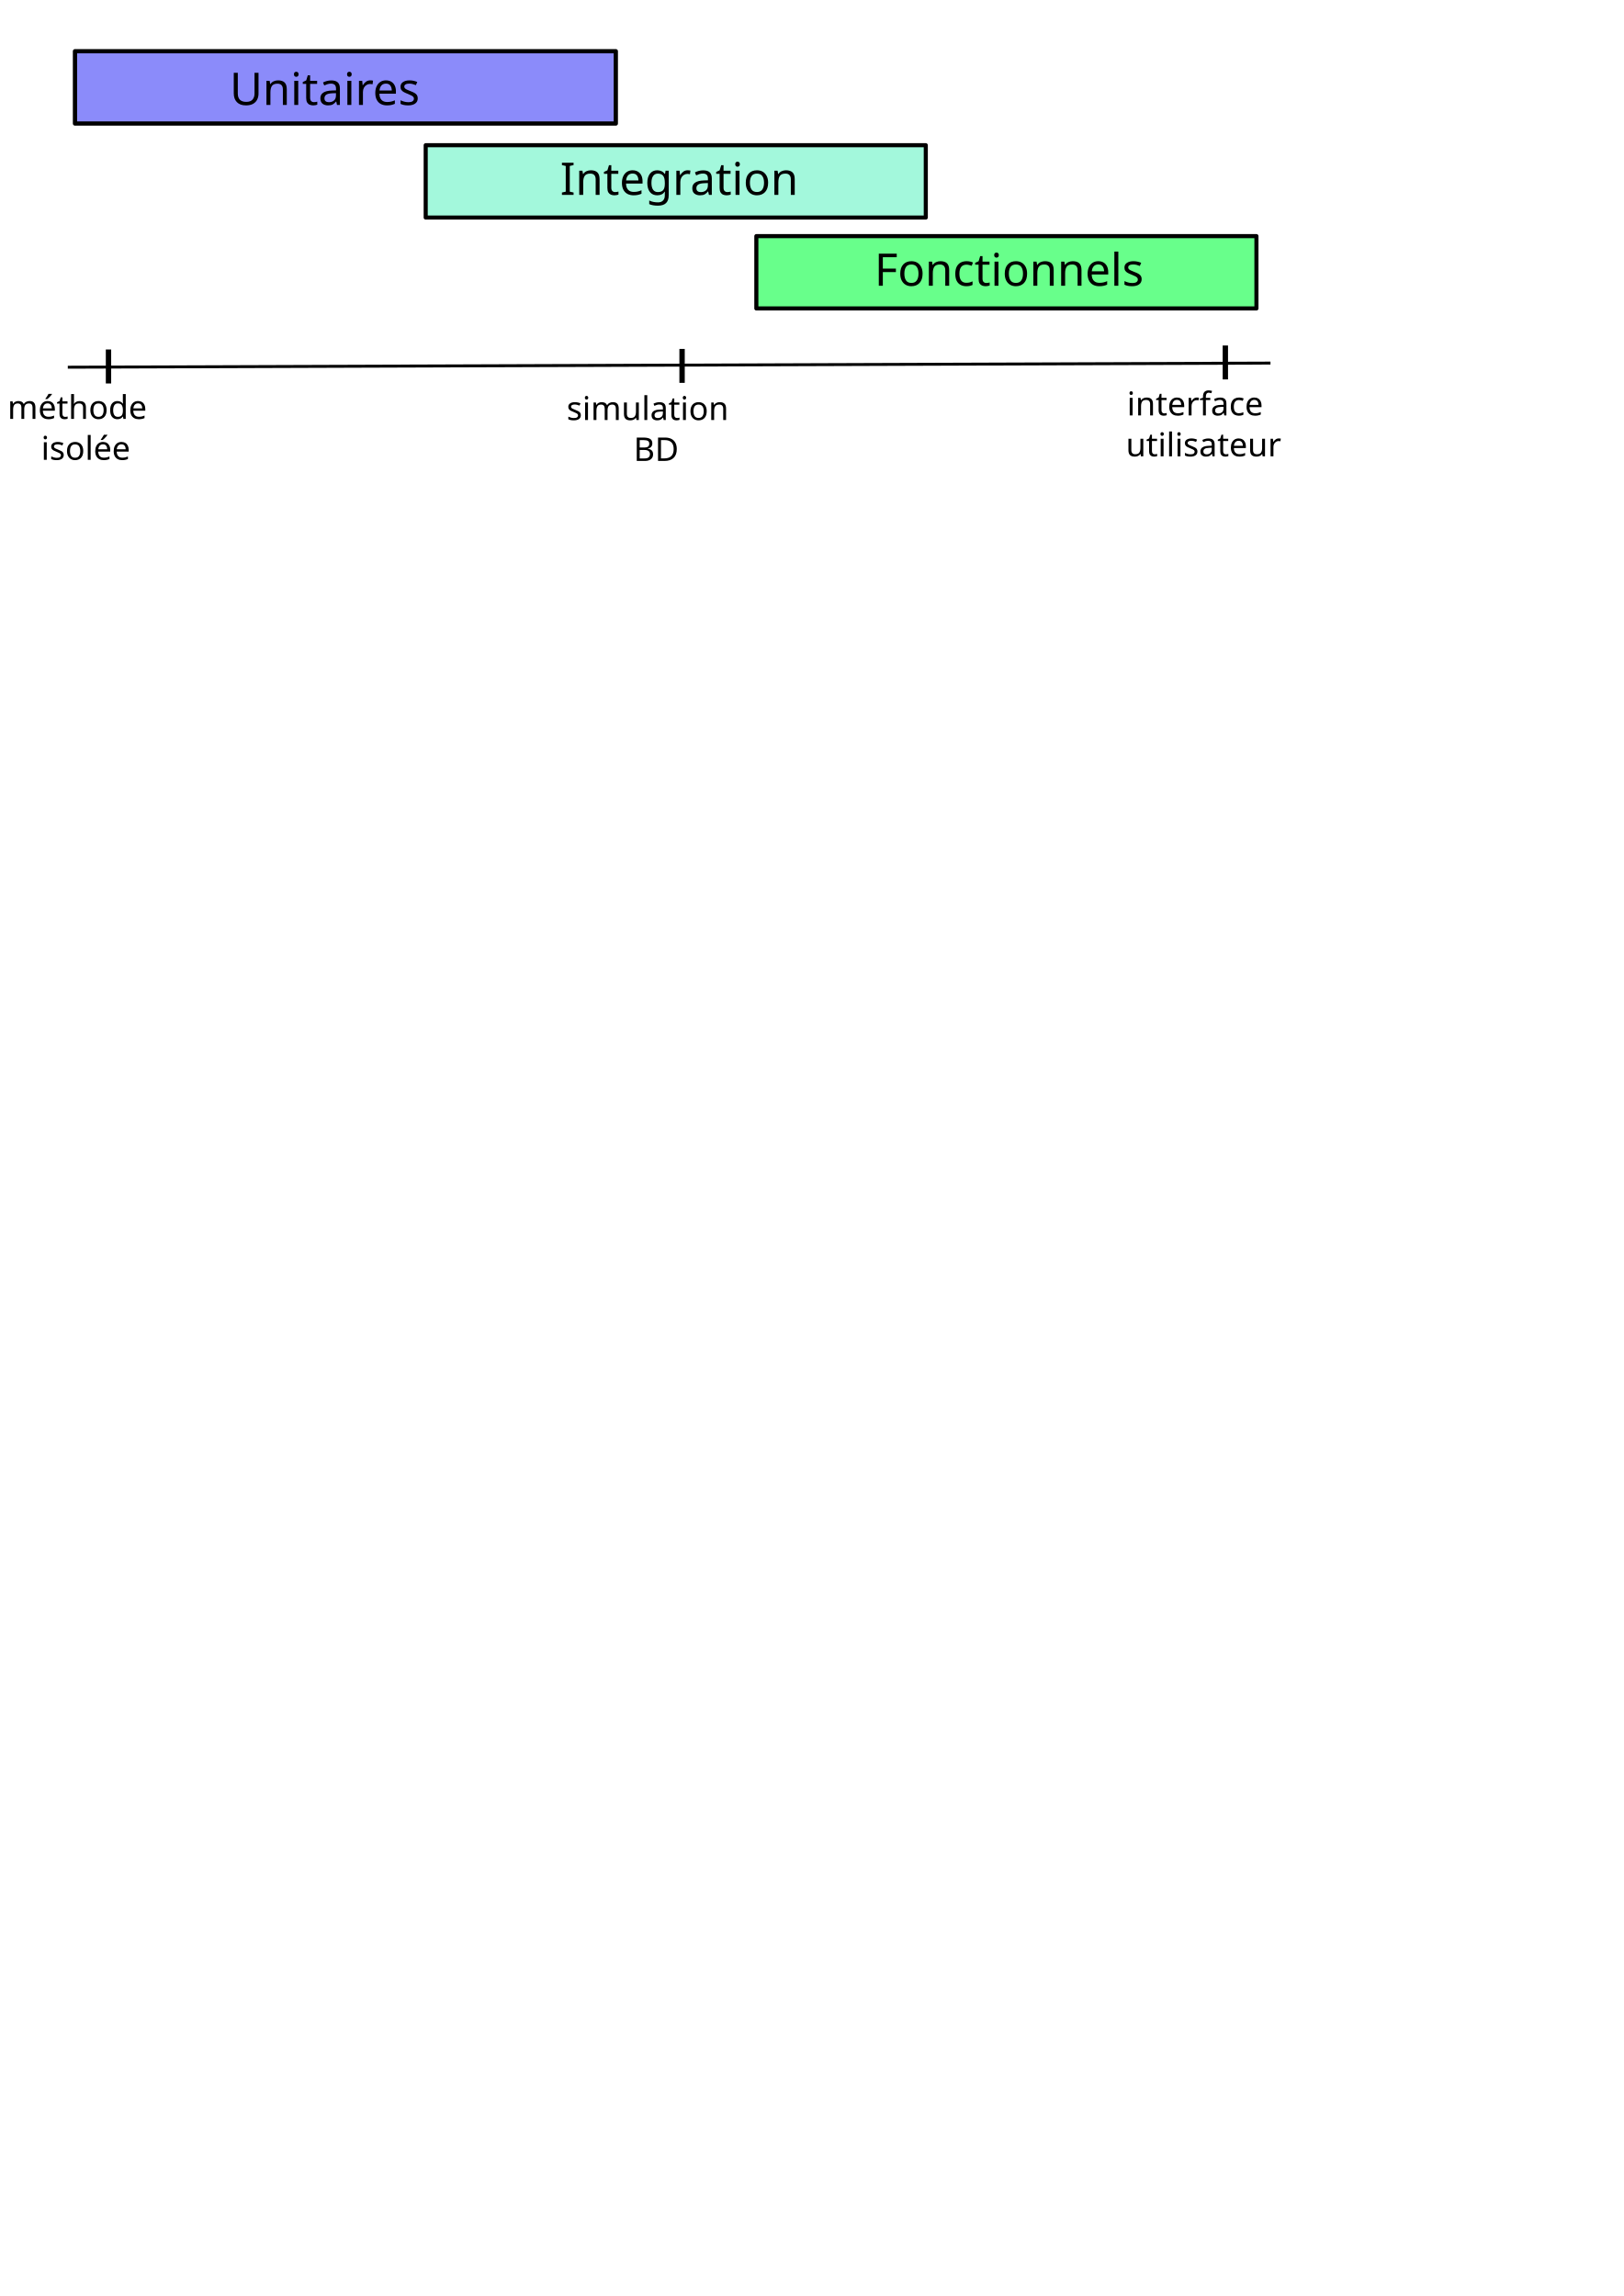
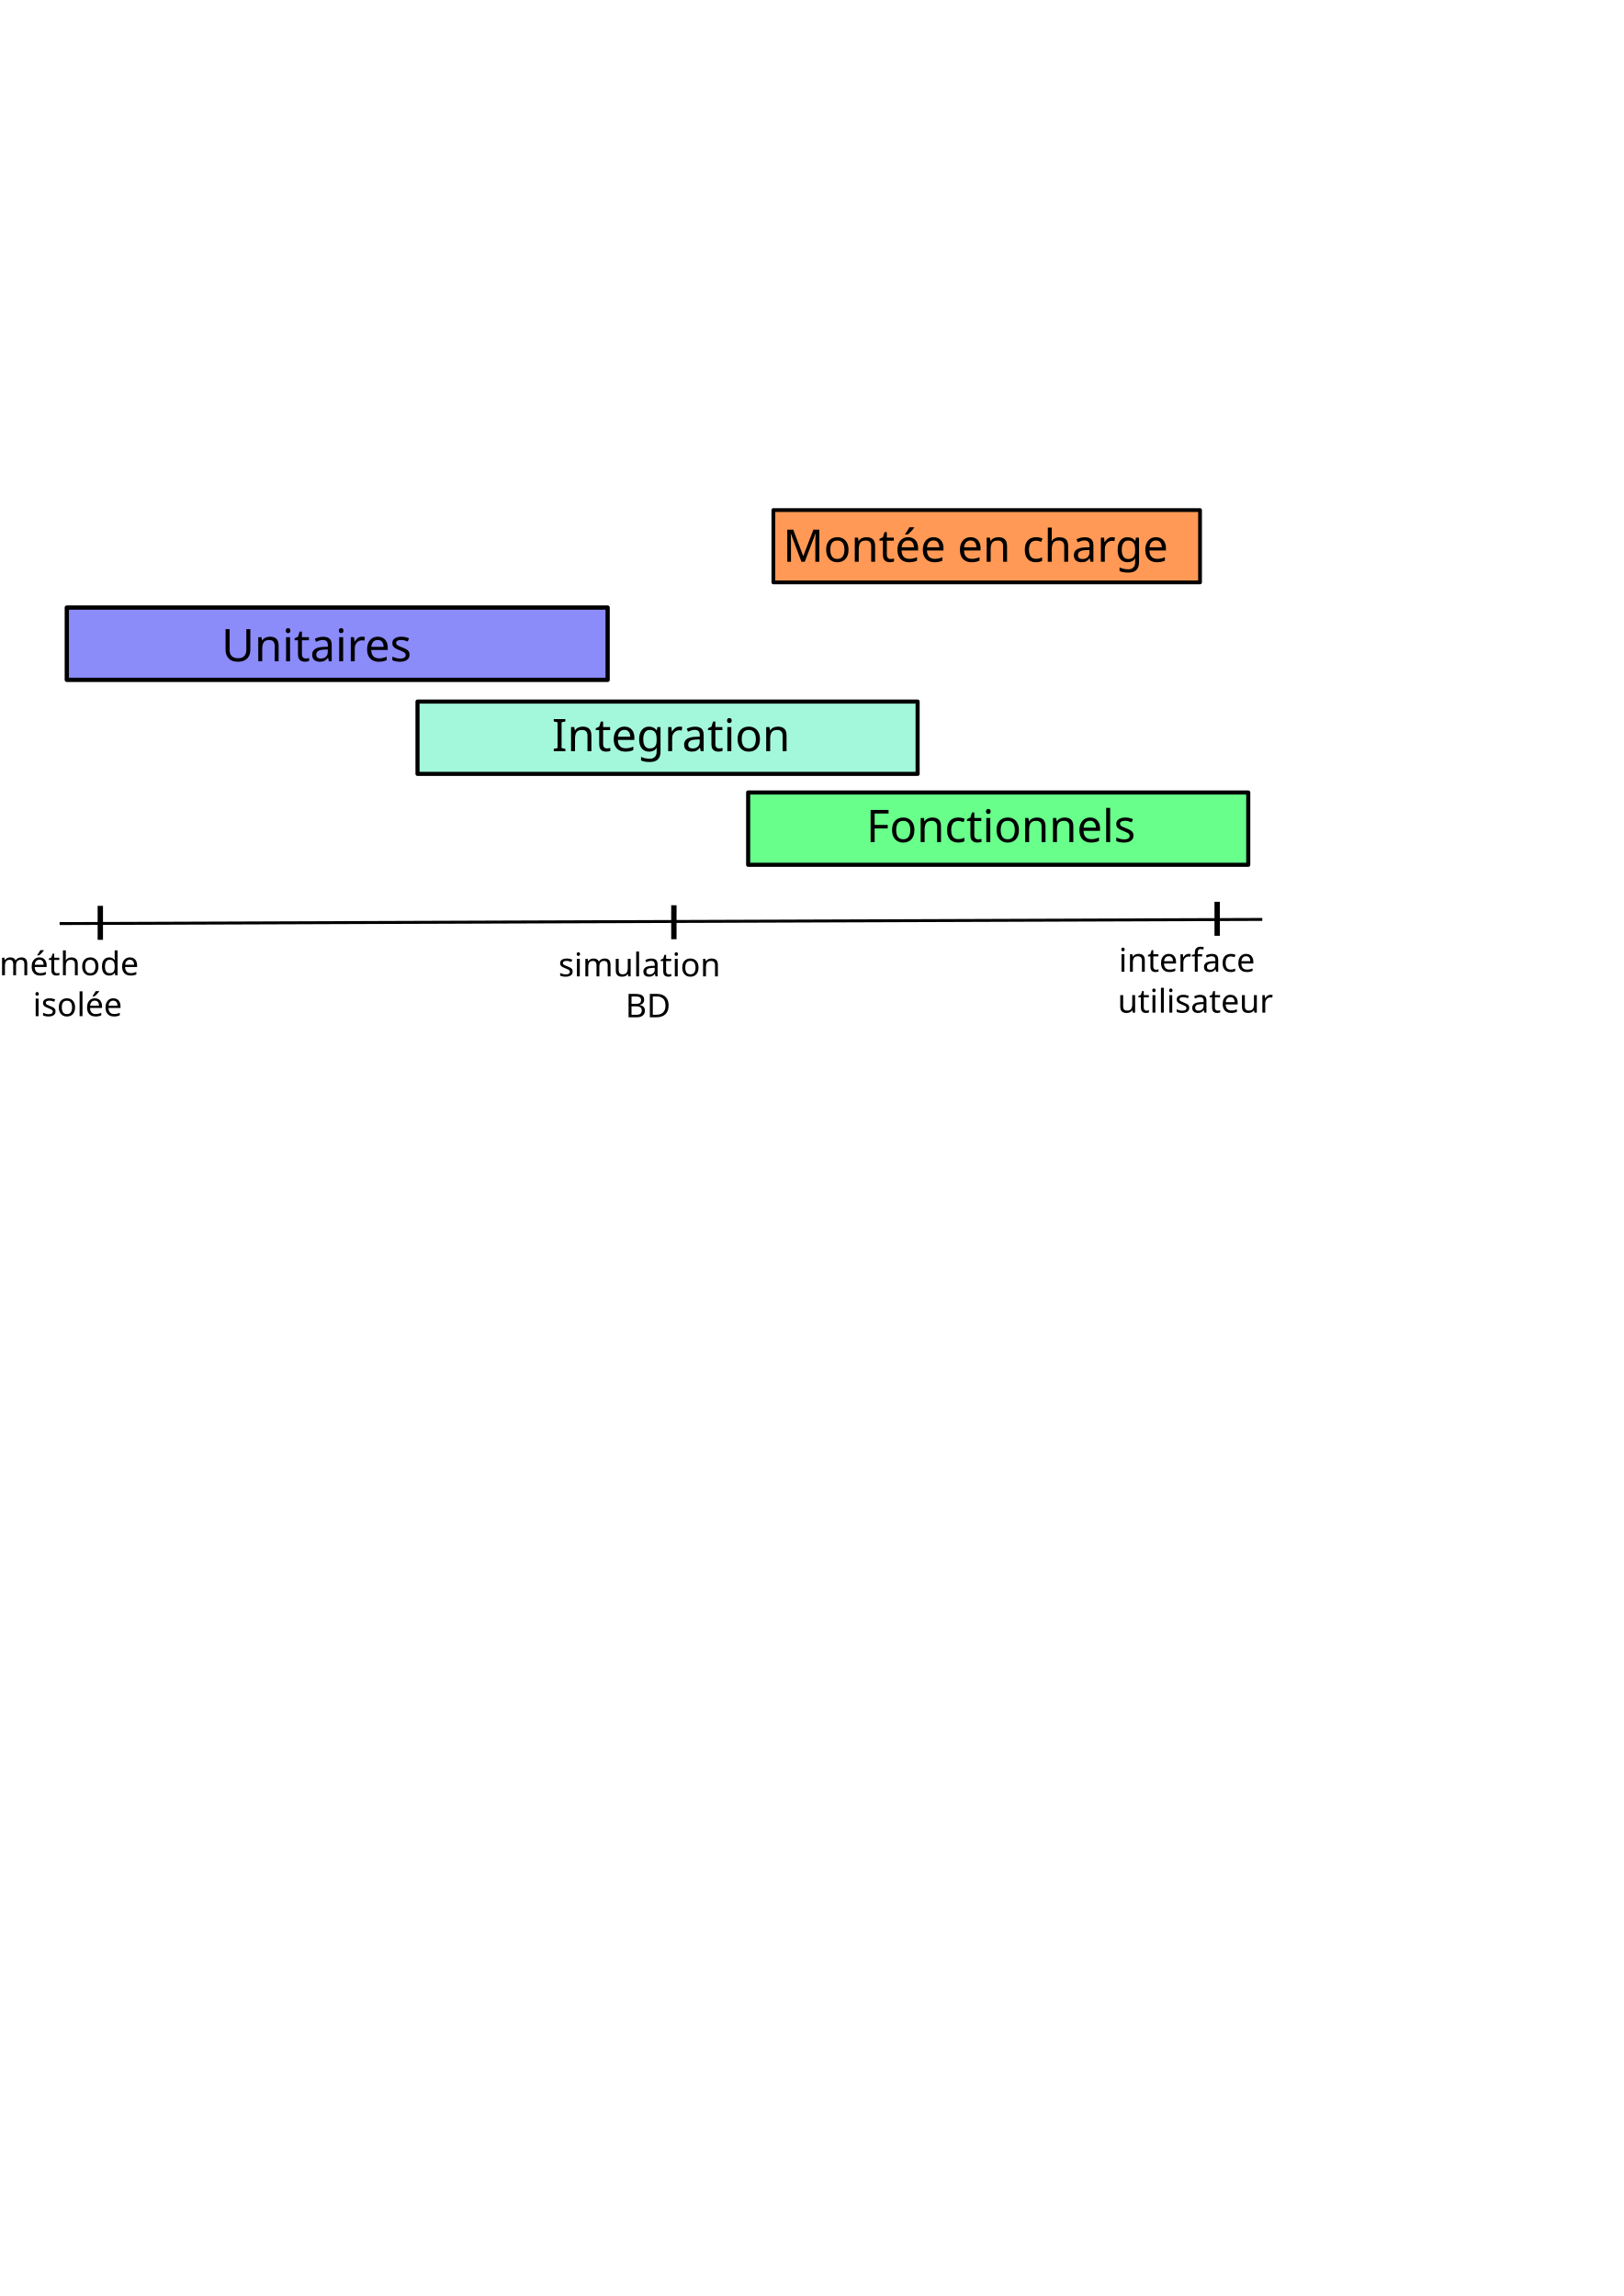
<svg xmlns="http://www.w3.org/2000/svg" width="210mm" height="297mm" id="svg2" version="1.1">
  <defs id="defs4" />
  <g id="layer1">
-     <rect style="fill:#8b8bfa;fill-opacity:1;stroke:#000000;stroke-width:2.08;stroke-linecap:round;stroke-linejoin:round;stroke-miterlimit:4;stroke-opacity:1;stroke-dasharray:none;stroke-dashoffset:0" id="rect2985" width="264.374" height="35.355" x="36.651" y="25.037" />
-     <text xml:space="preserve" style="font-size:22px;font-style:normal;font-variant:normal;font-weight:normal;font-stretch:normal;text-align:start;line-height:125%;letter-spacing:0px;word-spacing:0px;writing-mode:lr-tb;text-anchor:start;fill:#000000;fill-opacity:1;stroke:none;font-family:Verdana;-inkscape-font-specification:Verdana" x="112.289" y="51.301" id="text2987">
-       <tspan id="tspan2989" x="112.289" y="51.301">Unitaires</tspan>
+     <rect style="fill:#8b8bfa;fill-opacity:1;stroke:#000000;stroke-width:2.08;stroke-linecap:round;stroke-linejoin:round;stroke-miterlimit:4;stroke-opacity:1;stroke-dasharray:none;stroke-dashoffset:0" id="rect2985" width="264.374" height="35.355" x="32.651" y="297.037" />
+     <text xml:space="preserve" style="font-size:22px;font-style:normal;font-variant:normal;font-weight:normal;font-stretch:normal;text-align:start;line-height:125%;letter-spacing:0px;word-spacing:0px;writing-mode:lr-tb;text-anchor:start;fill:#000000;fill-opacity:1;stroke:none;font-family:Verdana;-inkscape-font-specification:Verdana" x="108.289" y="323.301" id="text2987">
+       <tspan id="tspan2989" x="108.289" y="323.301">Unitaires</tspan>
    </text>
-     <rect style="fill:#a3f8dc;fill-opacity:1;stroke:#000000;stroke-width:2;stroke-linecap:round;stroke-linejoin:round;stroke-miterlimit:4;stroke-opacity:1;stroke-dasharray:none;stroke-dashoffset:0" id="rect2985-3" width="244.457" height="35.355" x="208.091" y="70.999" />
-     <text xml:space="preserve" style="font-size:22px;font-style:normal;font-variant:normal;font-weight:normal;font-stretch:normal;text-align:start;line-height:125%;letter-spacing:0px;word-spacing:0px;writing-mode:lr-tb;text-anchor:start;fill:#000000;fill-opacity:1;stroke:none;font-family:Verdana;-inkscape-font-specification:Verdana" x="273.812" y="95.263" id="text2987-5">
-       <tspan id="tspan2989-5" x="273.812" y="95.263">Integration</tspan>
+     <rect style="fill:#a3f8dc;fill-opacity:1;stroke:#000000;stroke-width:2;stroke-linecap:round;stroke-linejoin:round;stroke-miterlimit:4;stroke-opacity:1;stroke-dasharray:none;stroke-dashoffset:0" id="rect2985-3" width="244.457" height="35.355" x="204.091" y="342.999" />
+     <text xml:space="preserve" style="font-size:22px;font-style:normal;font-variant:normal;font-weight:normal;font-stretch:normal;text-align:start;line-height:125%;letter-spacing:0px;word-spacing:0px;writing-mode:lr-tb;text-anchor:start;fill:#000000;fill-opacity:1;stroke:none;font-family:Verdana;-inkscape-font-specification:Verdana" x="269.812" y="367.263" id="text2987-5">
+       <tspan id="tspan2989-5" x="269.812" y="367.263">Integration</tspan>
    </text>
-     <rect style="fill:#68ff8b;fill-opacity:1;stroke:#000000;stroke-width:2;stroke-linecap:round;stroke-linejoin:round;stroke-miterlimit:4;stroke-opacity:1;stroke-dasharray:none;stroke-dashoffset:0" id="rect2985-8" width="244.457" height="35.355" x="369.716" y="115.446" />
-     <text xml:space="preserve" style="font-size:22px;font-style:normal;font-variant:normal;font-weight:normal;font-stretch:normal;text-align:start;line-height:125%;letter-spacing:0px;word-spacing:0px;writing-mode:lr-tb;text-anchor:start;fill:#000000;fill-opacity:1;stroke:none;font-family:Verdana;-inkscape-font-specification:Verdana" x="427.437" y="139.71" id="text2987-0">
-       <tspan id="tspan2989-6" x="427.437" y="139.71">Fonctionnels</tspan>
+     <rect style="fill:#68ff8b;fill-opacity:1;stroke:#000000;stroke-width:2;stroke-linecap:round;stroke-linejoin:round;stroke-miterlimit:4;stroke-opacity:1;stroke-dasharray:none;stroke-dashoffset:0" id="rect2985-8" width="244.457" height="35.355" x="365.716" y="387.446" />
+     <text xml:space="preserve" style="font-size:22px;font-style:normal;font-variant:normal;font-weight:normal;font-stretch:normal;text-align:start;line-height:125%;letter-spacing:0px;word-spacing:0px;writing-mode:lr-tb;text-anchor:start;fill:#000000;fill-opacity:1;stroke:none;font-family:Verdana;-inkscape-font-specification:Verdana" x="423.437" y="411.71" id="text2987-0">
+       <tspan id="tspan2989-6" x="423.437" y="411.71">Fonctionnels</tspan>
    </text>
-     <path style="fill:#000000;fill-opacity:1;stroke:#000000;stroke-width:1.431px;stroke-linecap:butt;stroke-linejoin:miter;stroke-opacity:1" d="M 33.145,179.532 621.033,177.51" id="path3838" />
-     <rect style="fill:#000000;fill-opacity:1;stroke:#000000;stroke-width:1.607;stroke-linecap:round;stroke-linejoin:miter;stroke-miterlimit:4;stroke-opacity:1;stroke-dasharray:none;stroke-dashoffset:0" id="rect3844" width="1.01" height="14.995" x="52.528" y="171.678" />
-     <rect style="fill:#000000;fill-opacity:1;stroke:#000000;stroke-width:1.607;stroke-linecap:round;stroke-linejoin:miter;stroke-miterlimit:4;stroke-opacity:1;stroke-dasharray:none;stroke-dashoffset:0" id="rect3844-9" width="1.01" height="14.995" x="332.906" y="171.387" />
-     <rect style="fill:#000000;fill-opacity:1;stroke:#000000;stroke-width:1.607;stroke-linecap:round;stroke-linejoin:miter;stroke-miterlimit:4;stroke-opacity:1;stroke-dasharray:none;stroke-dashoffset:0" id="rect3844-9-6" width="1.01" height="14.995" x="598.47" y="169.712" />
-     <text xml:space="preserve" style="font-size:16px;font-style:normal;font-variant:normal;font-weight:normal;font-stretch:normal;text-align:center;line-height:125%;letter-spacing:0px;word-spacing:0px;writing-mode:lr-tb;text-anchor:middle;fill:#000000;fill-opacity:1;stroke:none;font-family:Verdana;-inkscape-font-specification:Verdana" x="52.305" y="204.804" id="text3882">
-       <tspan id="tspan3884" x="52.305" y="204.804">méthode</tspan>
-       <tspan x="52.305" y="224.804" id="tspan3886">isolée</tspan>
+     <path style="fill:#000000;fill-opacity:1;stroke:#000000;stroke-width:1.431px;stroke-linecap:butt;stroke-linejoin:miter;stroke-opacity:1" d="M 29.145,451.532 617.033,449.51" id="path3838" />
+     <rect style="fill:#000000;fill-opacity:1;stroke:#000000;stroke-width:1.607;stroke-linecap:round;stroke-linejoin:miter;stroke-miterlimit:4;stroke-opacity:1;stroke-dasharray:none;stroke-dashoffset:0" id="rect3844" width="1.01" height="14.995" x="48.528" y="443.678" />
+     <rect style="fill:#000000;fill-opacity:1;stroke:#000000;stroke-width:1.607;stroke-linecap:round;stroke-linejoin:miter;stroke-miterlimit:4;stroke-opacity:1;stroke-dasharray:none;stroke-dashoffset:0" id="rect3844-9" width="1.01" height="14.995" x="328.906" y="443.387" />
+     <rect style="fill:#000000;fill-opacity:1;stroke:#000000;stroke-width:1.607;stroke-linecap:round;stroke-linejoin:miter;stroke-miterlimit:4;stroke-opacity:1;stroke-dasharray:none;stroke-dashoffset:0" id="rect3844-9-6" width="1.01" height="14.995" x="594.47" y="441.712" />
+     <text xml:space="preserve" style="font-size:16px;font-style:normal;font-variant:normal;font-weight:normal;font-stretch:normal;text-align:center;line-height:125%;letter-spacing:0px;word-spacing:0px;writing-mode:lr-tb;text-anchor:middle;fill:#000000;fill-opacity:1;stroke:none;font-family:Verdana;-inkscape-font-specification:Verdana" x="48.305" y="476.804" id="text3882">
+       <tspan id="tspan3884" x="48.305" y="476.804">méthode</tspan>
+       <tspan x="48.305" y="496.804" id="tspan3886">isolée</tspan>
    </text>
-     <text xml:space="preserve" style="font-size:16px;font-style:normal;font-variant:normal;font-weight:normal;font-stretch:normal;text-align:center;line-height:125%;letter-spacing:0px;word-spacing:0px;writing-mode:lr-tb;text-anchor:middle;fill:#000000;fill-opacity:1;stroke:none;font-family:Verdana;-inkscape-font-specification:Verdana" x="331.155" y="205.351" id="text3882-5">
-       <tspan x="331.155" y="205.351" id="tspan3886-8">simulation</tspan>
-       <tspan x="331.155" y="225.351" id="tspan3914">BD</tspan>
+     <text xml:space="preserve" style="font-size:16px;font-style:normal;font-variant:normal;font-weight:normal;font-stretch:normal;text-align:center;line-height:125%;letter-spacing:0px;word-spacing:0px;writing-mode:lr-tb;text-anchor:middle;fill:#000000;fill-opacity:1;stroke:none;font-family:Verdana;-inkscape-font-specification:Verdana" x="327.155" y="477.351" id="text3882-5">
+       <tspan x="327.155" y="477.351" id="tspan3886-8">simulation</tspan>
+       <tspan x="327.155" y="497.351" id="tspan3914">BD</tspan>
    </text>
-     <text xml:space="preserve" style="font-size:16px;font-style:normal;font-variant:normal;font-weight:normal;font-stretch:normal;text-align:center;line-height:125%;letter-spacing:0px;word-spacing:0px;writing-mode:lr-tb;text-anchor:middle;fill:#000000;fill-opacity:1;stroke:none;font-family:Verdana;-inkscape-font-specification:Verdana" x="598.734" y="203.085" id="text3882-5-3">
-       <tspan x="598.734" y="203.085" id="tspan3914-7">interface</tspan>
-       <tspan x="598.734" y="223.085" id="tspan3942">utilisateur</tspan>
+     <text xml:space="preserve" style="font-size:16px;font-style:normal;font-variant:normal;font-weight:normal;font-stretch:normal;text-align:center;line-height:125%;letter-spacing:0px;word-spacing:0px;writing-mode:lr-tb;text-anchor:middle;fill:#000000;fill-opacity:1;stroke:none;font-family:Verdana;-inkscape-font-specification:Verdana" x="594.734" y="475.085" id="text3882-5-3">
+       <tspan x="594.734" y="475.085" id="tspan3914-7">interface</tspan>
+       <tspan x="594.734" y="495.085" id="tspan3942">utilisateur</tspan>
+     </text>
+     <rect style="fill:#ff9955;fill-opacity:1;stroke:#000000;stroke-width:1.847;stroke-linecap:round;stroke-linejoin:round;stroke-miterlimit:4;stroke-opacity:1;stroke-dasharray:none;stroke-dashoffset:0" id="rect2985-8-9" width="208.564" height="35.355" x="378.04" y="249.37" />
+     <text xml:space="preserve" style="font-size:22px;font-style:normal;font-variant:normal;font-weight:normal;font-stretch:normal;text-align:start;line-height:125%;letter-spacing:0px;word-spacing:0px;writing-mode:lr-tb;text-anchor:start;fill:#000000;fill-opacity:1;stroke:none;font-family:Verdana;-inkscape-font-specification:Verdana" x="382.695" y="274.654" id="text2987-0-9">
+       <tspan id="tspan2989-6-3" x="382.695" y="274.654">Montée en charge</tspan>
    </text>
  </g>
</svg>
